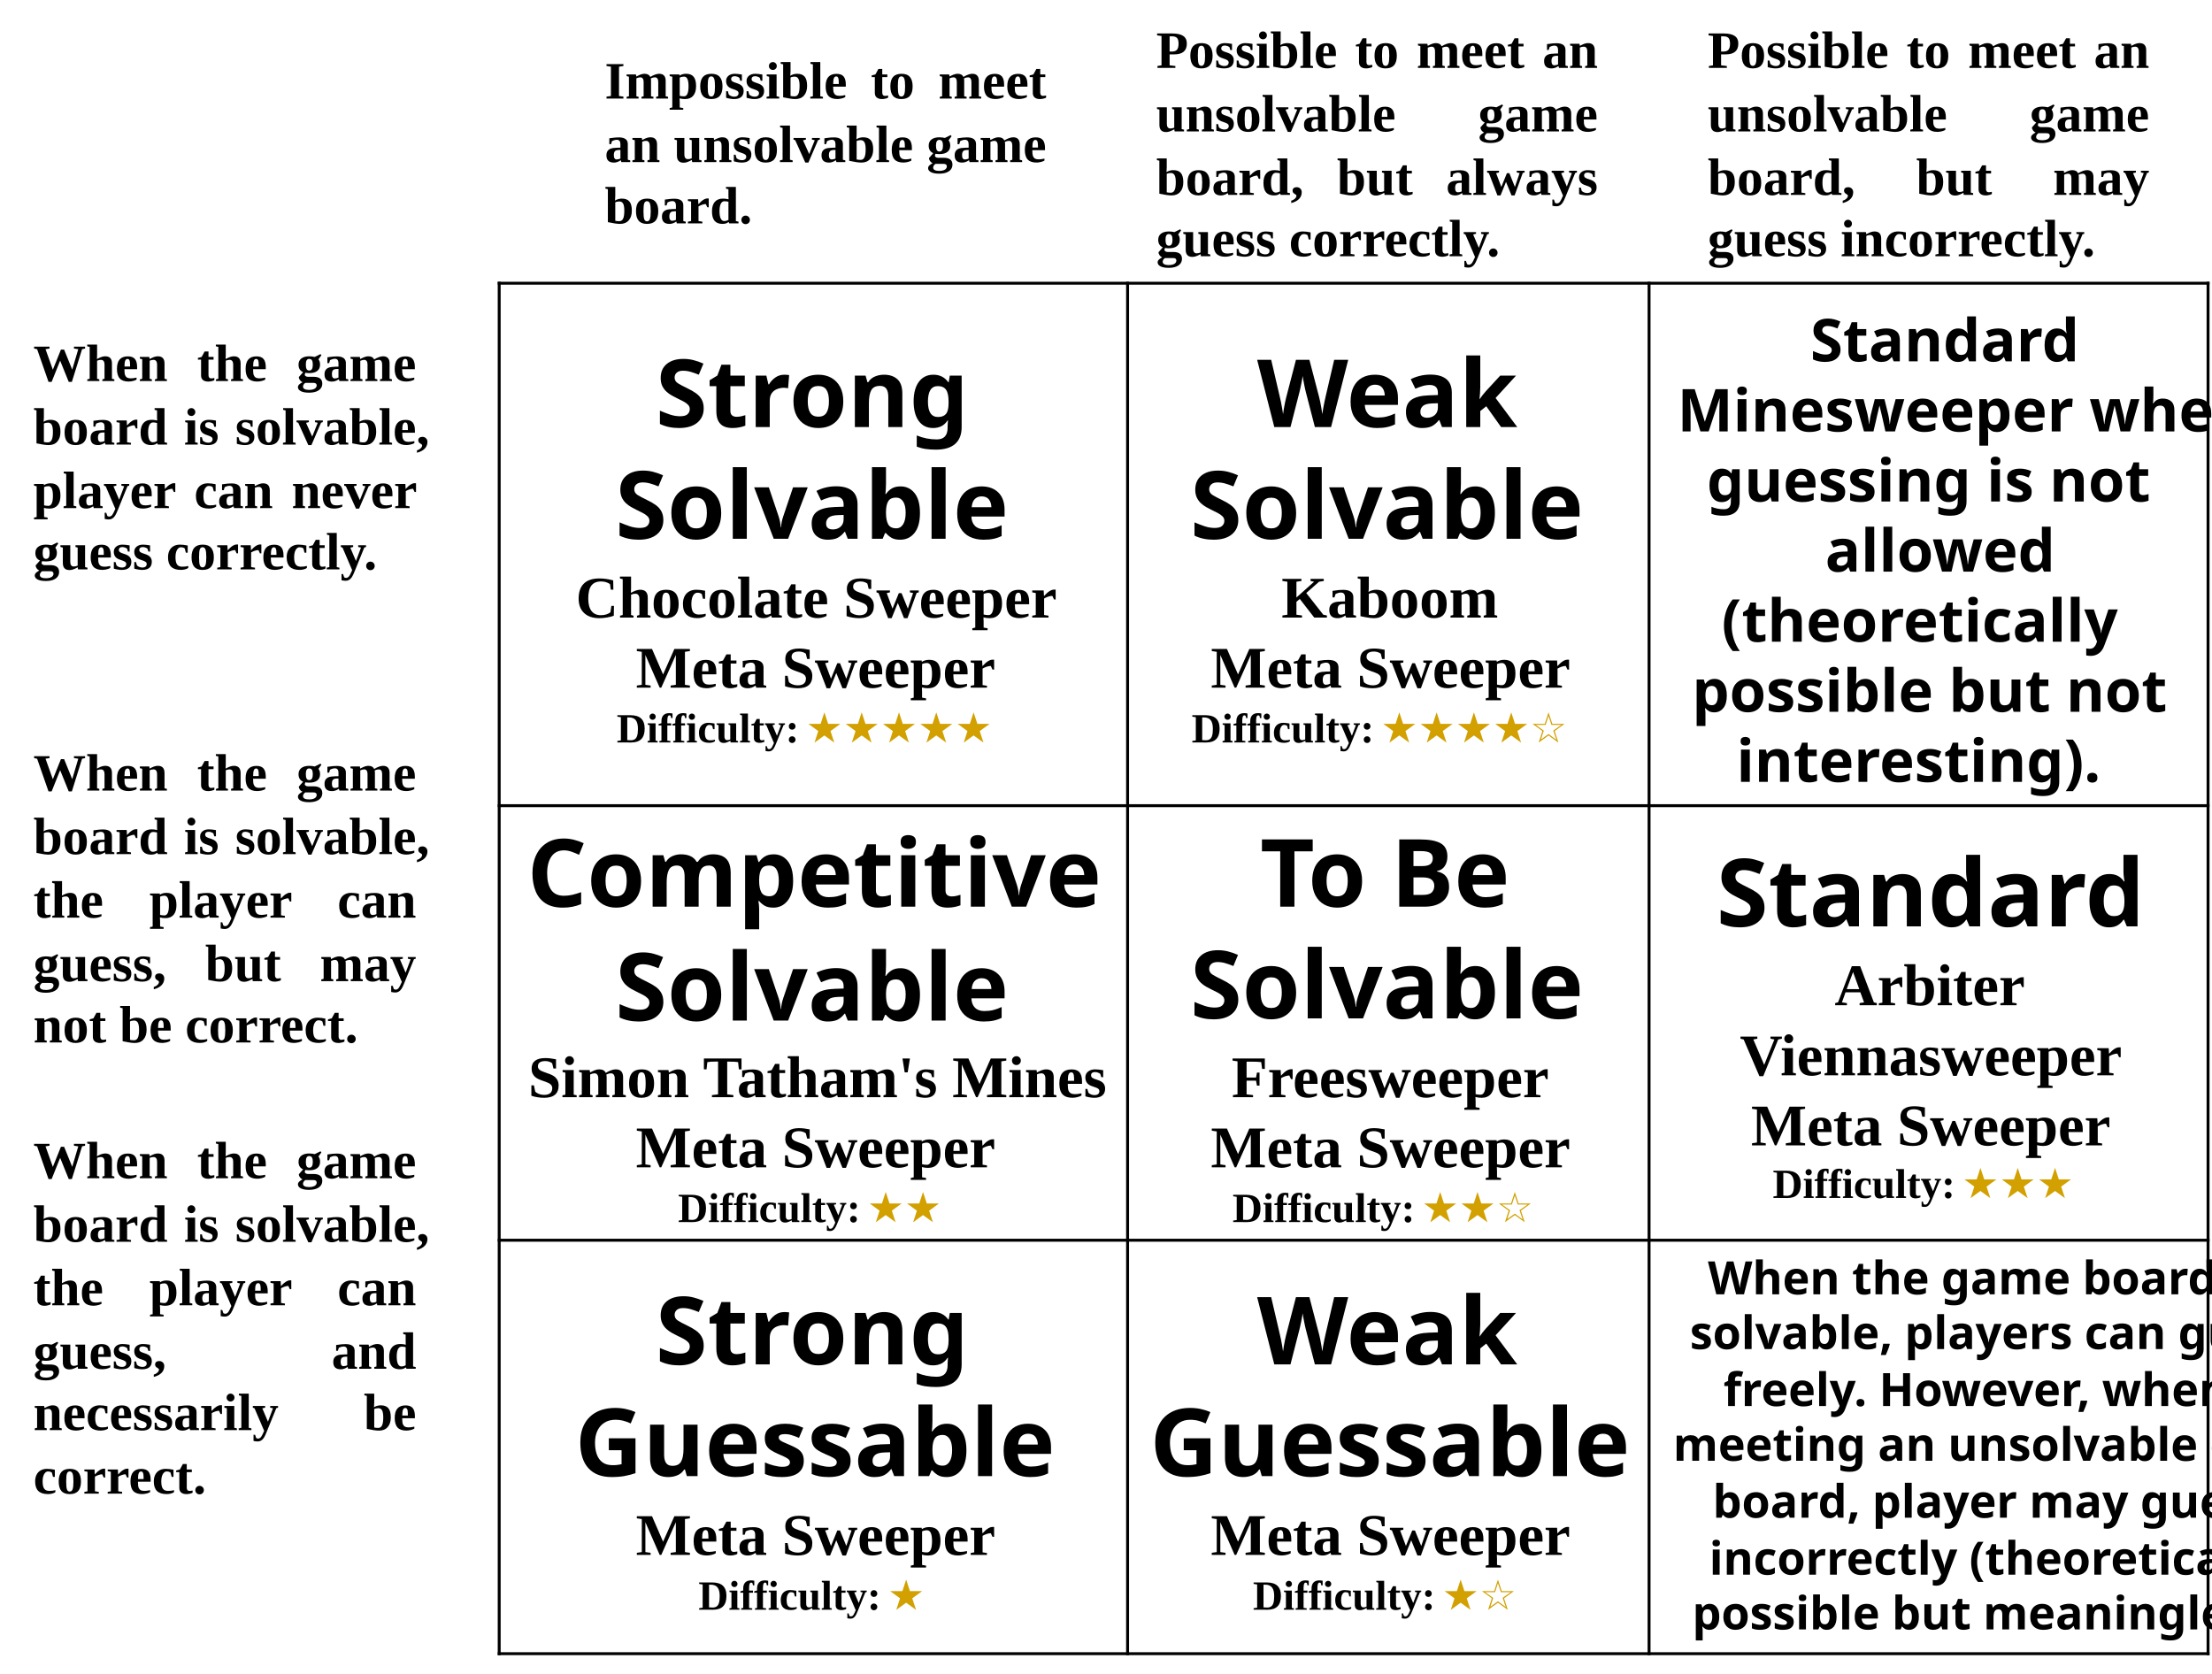
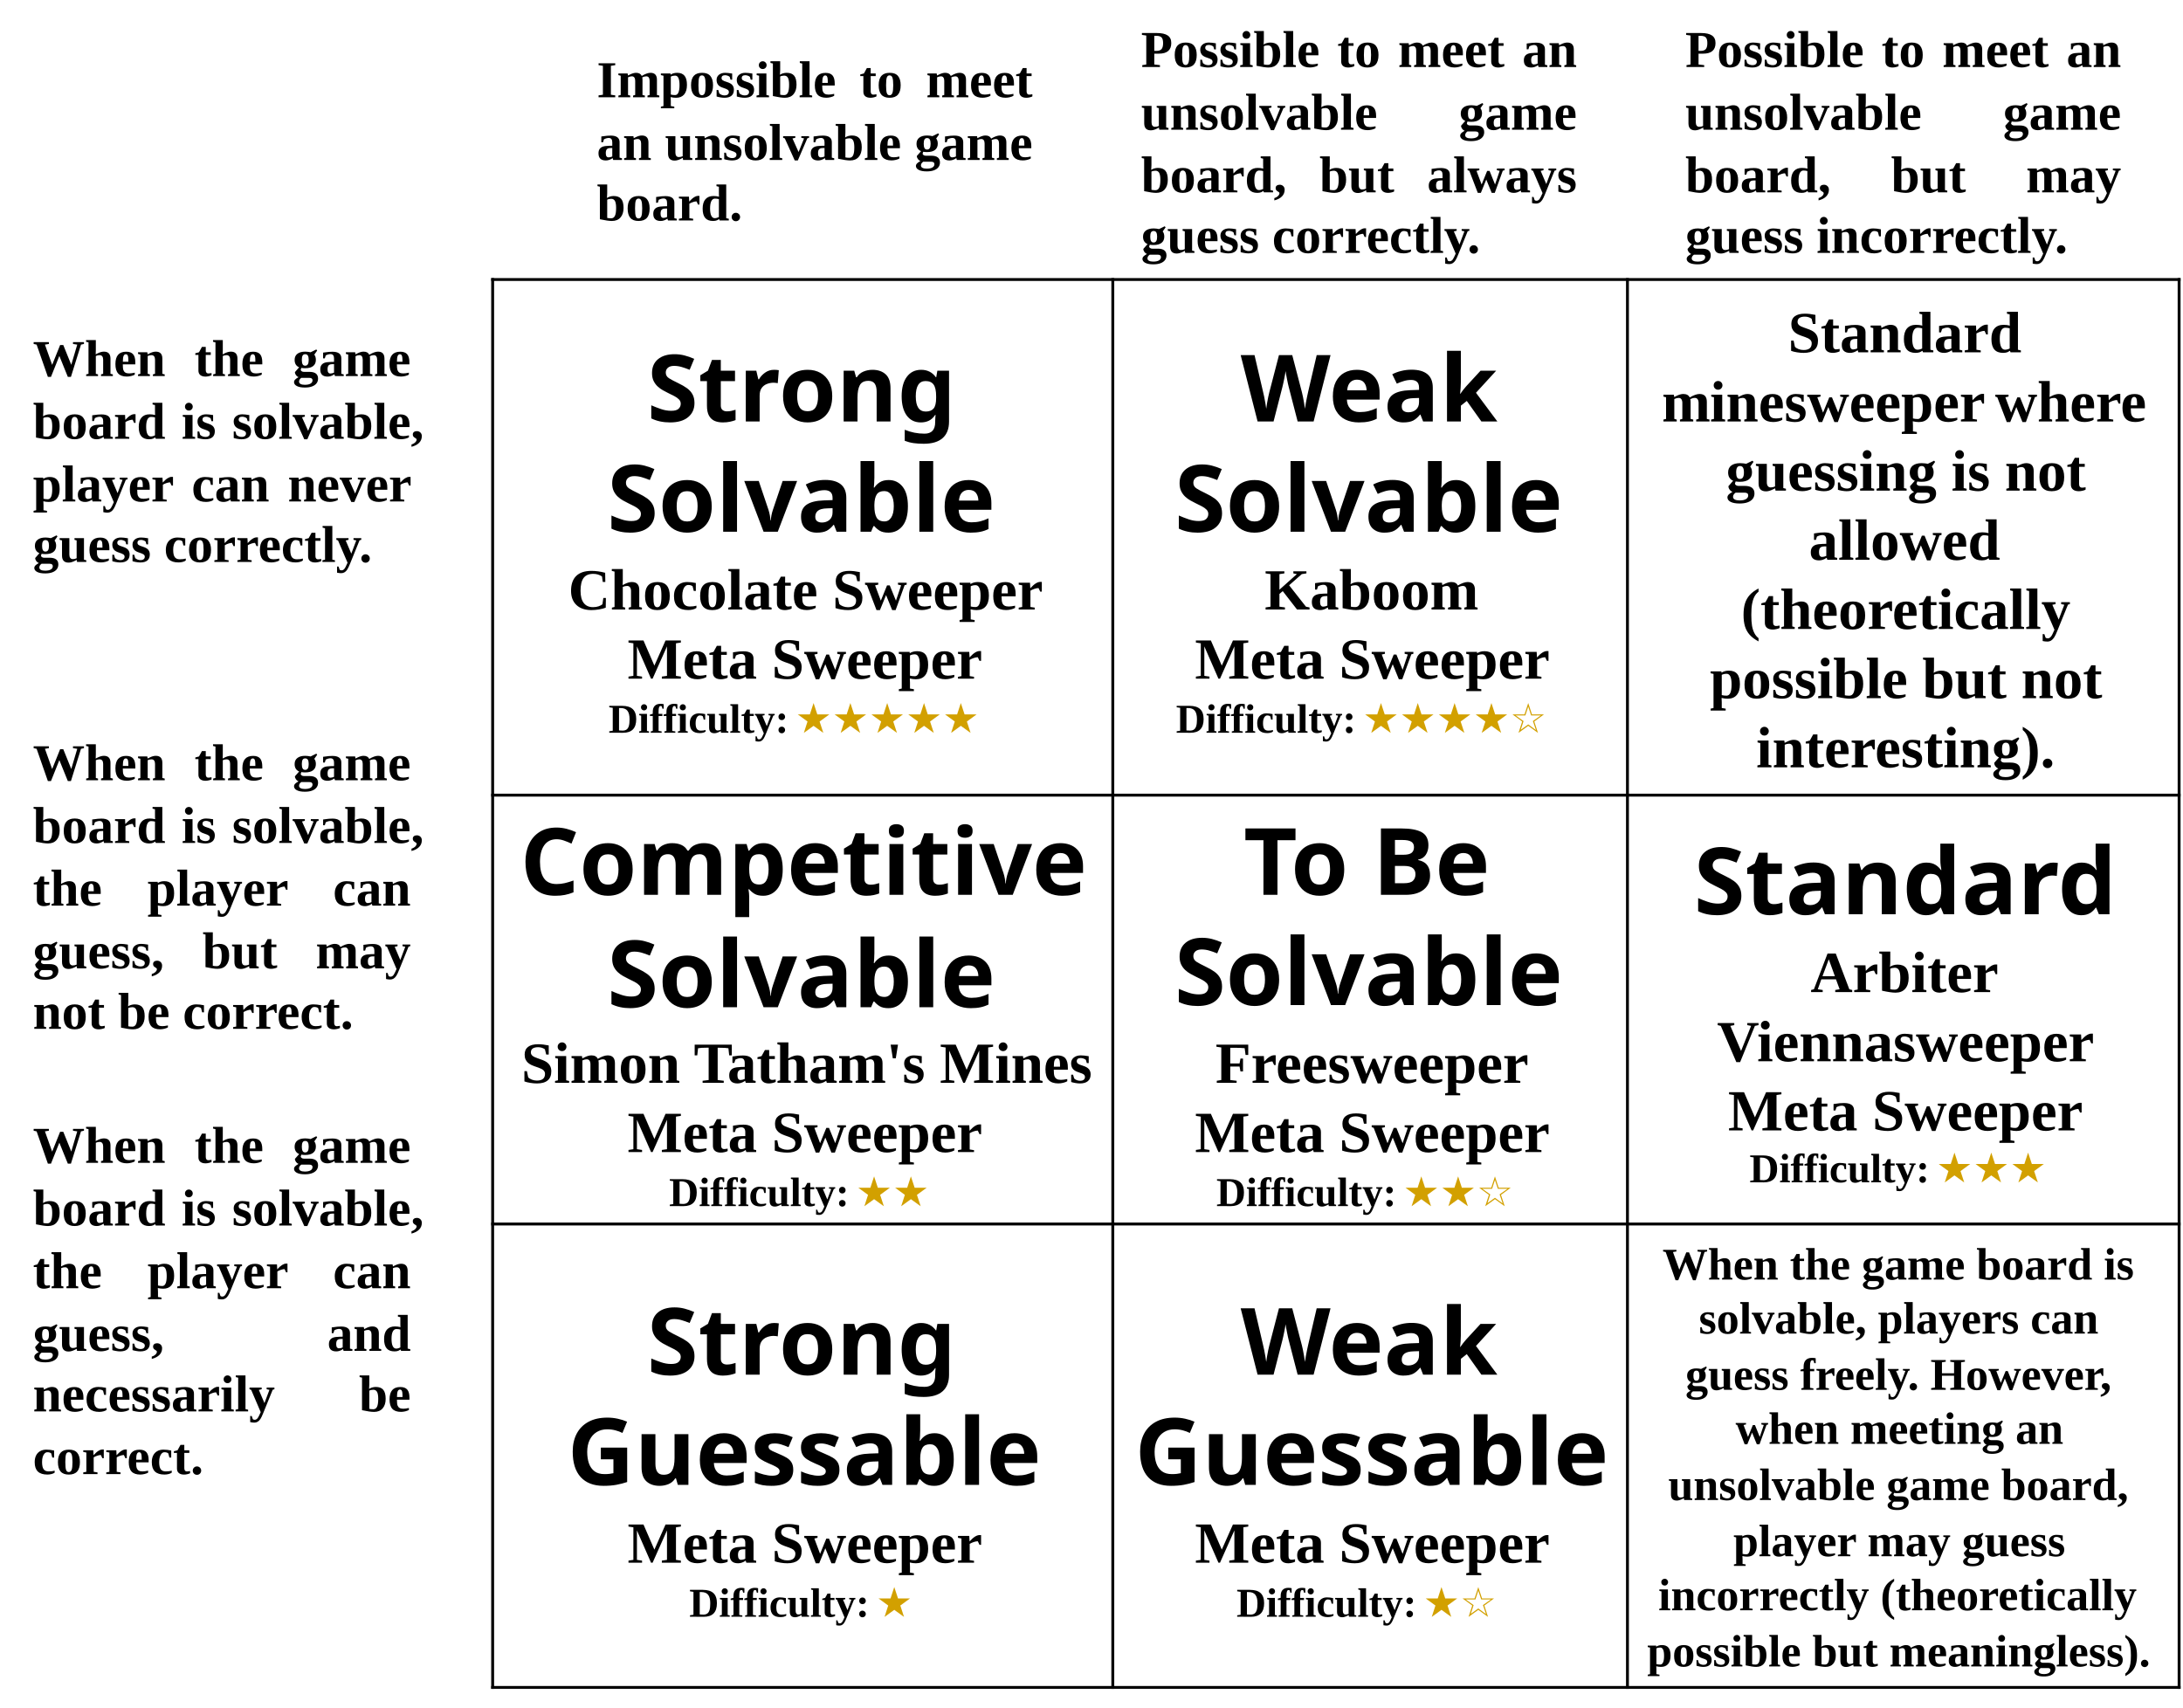
- <svg xmlns="http://www.w3.org/2000/svg" width="1010" height="764" overflow="hidden">
+ <svg xmlns="http://www.w3.org/2000/svg" width="1010" height="790" overflow="hidden">
  <g transform="translate(-91 -117)">
-     <path d="M605.855 245.647 605.855 872.764" stroke="#000000" stroke-width="1.333" stroke-linejoin="round" stroke-miterlimit="10" fill="none" fill-rule="evenodd" />
-     <path d="M843.965 245.647 843.965 872.764" stroke="#000000" stroke-width="1.333" stroke-linejoin="round" stroke-miterlimit="10" fill="none" fill-rule="evenodd" />
+     <path d="M605.855 245.647 605.855 898.364" stroke="#000000" stroke-width="1.333" stroke-linejoin="round" stroke-miterlimit="10" fill="none" fill-rule="evenodd" />
+     <path d="M843.965 245.647 843.965 898.364" stroke="#000000" stroke-width="1.333" stroke-linejoin="round" stroke-miterlimit="10" fill="none" fill-rule="evenodd" />
    <path d="M318.267 484.877 1099.87 484.877" stroke="#000000" stroke-width="1.333" stroke-linejoin="round" stroke-miterlimit="10" fill="none" fill-rule="evenodd" />
    <path d="M318.267 683.297 1099.87 683.297" stroke="#000000" stroke-width="1.333" stroke-linejoin="round" stroke-miterlimit="10" fill="none" fill-rule="evenodd" />
-     <path d="M318.933 245.647 318.933 872.764" stroke="#000000" stroke-width="1.333" stroke-linejoin="round" stroke-miterlimit="10" fill="none" fill-rule="evenodd" />
-     <path d="M1099.2 245.647 1099.2 872.764" stroke="#000000" stroke-width="1.333" stroke-linejoin="round" stroke-miterlimit="10" fill="none" fill-rule="evenodd" />
+     <path d="M318.933 245.647 318.933 898.364" stroke="#000000" stroke-width="1.333" stroke-linejoin="round" stroke-miterlimit="10" fill="none" fill-rule="evenodd" />
+     <path d="M1099.2 245.647 1099.2 898.364" stroke="#000000" stroke-width="1.333" stroke-linejoin="round" stroke-miterlimit="10" fill="none" fill-rule="evenodd" />
    <path d="M318.267 246.314 1099.87 246.314" stroke="#000000" stroke-width="1.333" stroke-linejoin="round" stroke-miterlimit="10" fill="none" fill-rule="evenodd" />
-     <path d="M318.267 872.097 1099.87 872.097" stroke="#000000" stroke-width="1.333" stroke-linejoin="round" stroke-miterlimit="10" fill="none" fill-rule="evenodd" />
-     <text font-family="KaiTi,KaiTi_MSFontService,sans-serif" font-weight="700" font-size="27" transform="translate(917.586 282)">Standard</text>
+     <path d="M318.267 897.697 1099.87 897.697" stroke="#000000" stroke-width="1.333" stroke-linejoin="round" stroke-miterlimit="10" fill="none" fill-rule="evenodd" />
+     <text font-family="Times New Roman,Times New Roman_MSFontService,sans-serif" font-weight="700" font-size="27" transform="translate(918.249 280)">Standard</text>
    <g>
-       <text font-family="KaiTi,KaiTi_MSFontService,sans-serif" font-weight="700" font-size="27" transform="translate(856.833 314)">Minesweeper where</text>
+       <text font-family="Times New Roman,Times New Roman_MSFontService,sans-serif" font-weight="700" font-size="27" transform="translate(859.896 312)">m</text>
    </g>
+     <text font-family="Times New Roman,Times New Roman_MSFontService,sans-serif" font-weight="700" font-size="27" transform="translate(882.063 312)">inesweeper</text>
    <g>
-       <text font-family="KaiTi,KaiTi_MSFontService,sans-serif" font-weight="700" font-size="27" transform="translate(870.333 346)">guessing is not</text>
+       <text font-family="Times New Roman,Times New Roman_MSFontService,sans-serif" font-weight="700" font-size="27" transform="translate(1014.08 312)">where</text>
    </g>
-     <text font-family="KaiTi,KaiTi_MSFontService,sans-serif" font-weight="700" font-size="27" transform="translate(924.333 378)">allowed</text>
-     <text font-family="KaiTi,KaiTi_MSFontService,sans-serif" font-weight="700" font-size="27" transform="translate(877.086 410)">(theoretically</text>
-     <g>
-       <text font-family="KaiTi,KaiTi_MSFontService,sans-serif" font-weight="700" font-size="27" transform="translate(863.586 442)">possible but not</text>
-     </g>
-     <text font-family="KaiTi,KaiTi_MSFontService,sans-serif" font-weight="700" font-size="27" transform="translate(883.833 474)">interesting).</text>
+     <text font-family="Times New Roman,Times New Roman_MSFontService,sans-serif" font-weight="700" font-size="27" transform="translate(889.496 344)">guessing is not</text>
+     <text font-family="Times New Roman,Times New Roman_MSFontService,sans-serif" font-weight="700" font-size="27" transform="translate(927.916 376)">allowed</text>
+     <text font-family="Times New Roman,Times New Roman_MSFontService,sans-serif" font-weight="700" font-size="27" transform="translate(896.489 408)">(theoretically</text>
+     <text font-family="Times New Roman,Times New Roman_MSFontService,sans-serif" font-weight="700" font-size="27" transform="translate(882.083 440)">possible but not</text>
+     <text font-family="Times New Roman,Times New Roman_MSFontService,sans-serif" font-weight="700" font-size="27" transform="translate(903.489 472)">interesting).</text>
    <text font-family="Microsoft YaHei,Microsoft YaHei_MSFontService,sans-serif" font-weight="700" font-size="43" transform="translate(665.017 312)">Weak</text>
    <text font-family="Microsoft YaHei,Microsoft YaHei_MSFontService,sans-serif" font-weight="700" font-size="43" transform="translate(634.43 363)">Solvable</text>
    <text font-family="Times New Roman,Times New Roman_MSFontService,sans-serif" font-weight="700" font-size="27" transform="translate(676.077 399)">Kaboom</text>
    <text font-family="Times New Roman,Times New Roman_MSFontService,sans-serif" font-weight="700" font-size="27" transform="translate(643.83 431)">Meta Sweeper</text>
    <text font-family="Times New Roman,Times New Roman_MSFontService,sans-serif" font-weight="700" font-size="19" transform="translate(635.077 456)">Difficulty:</text>
    <text fill="#D2A000" font-family="SimSun,SimSun_MSFontService,sans-serif" font-weight="700" font-size="19" transform="translate(721.41 456)">★★★★☆</text>
    <text font-family="Microsoft YaHei,Microsoft YaHei_MSFontService,sans-serif" font-weight="700" font-size="43" transform="translate(390.341 312)">Strong</text>
    <text font-family="Microsoft YaHei,Microsoft YaHei_MSFontService,sans-serif" font-weight="700" font-size="43" transform="translate(371.914 363)">Solvable</text>
    <text font-family="Times New Roman,Times New Roman_MSFontService,sans-serif" font-weight="700" font-size="27" transform="translate(353.894 399)">Chocolate Sweeper</text>
    <text font-family="Times New Roman,Times New Roman_MSFontService,sans-serif" font-weight="700" font-size="27" transform="translate(381.308 431)">Meta Sweeper</text>
    <text font-family="Times New Roman,Times New Roman_MSFontService,sans-serif" font-weight="700" font-size="19" transform="translate(372.561 456)">Difficulty:</text>
    <text fill="#D2A000" font-family="SimSun,SimSun_MSFontService,sans-serif" font-weight="700" font-size="19" transform="translate(458.894 456)">★★★★★</text>
    <text font-family="Microsoft YaHei,Microsoft YaHei_MSFontService,sans-serif" font-weight="700" font-size="43" transform="translate(874.696 540)">Standard</text>
    <text font-family="Times New Roman,Times New Roman_MSFontService,sans-serif" font-weight="700" font-size="27" transform="translate(928.663 576)">Arbiter</text>
    <text font-family="Times New Roman,Times New Roman_MSFontService,sans-serif" font-weight="700" font-size="27" transform="translate(885.409 608)">Viennasweeper</text>
    <text font-family="Times New Roman,Times New Roman_MSFontService,sans-serif" font-weight="700" font-size="27" transform="translate(890.496 640)">Meta Sweeper</text>
    <text font-family="Times New Roman,Times New Roman_MSFontService,sans-serif" font-weight="700" font-size="19" transform="translate(900.416 664)">Difficulty:</text>
    <text fill="#D2A000" font-family="SimSun,SimSun_MSFontService,sans-serif" font-weight="700" font-size="19" transform="translate(986.749 664)">★★★</text>
    <text font-family="Microsoft YaHei,Microsoft YaHei_MSFontService,sans-serif" font-weight="700" font-size="43" transform="translate(666.35 531)">To Be</text>
    <text font-family="Microsoft YaHei,Microsoft YaHei_MSFontService,sans-serif" font-weight="700" font-size="43" transform="translate(634.43 582)">Solvable</text>
    <text font-family="Times New Roman,Times New Roman_MSFontService,sans-serif" font-weight="700" font-size="27" transform="translate(653.317 618)">Freesweeper</text>
    <text font-family="Times New Roman,Times New Roman_MSFontService,sans-serif" font-weight="700" font-size="27" transform="translate(643.83 650)">Meta Sweeper</text>
    <text font-family="Times New Roman,Times New Roman_MSFontService,sans-serif" font-weight="700" font-size="19" transform="translate(653.744 675)">Difficulty:</text>
    <text fill="#D2A000" font-family="SimSun,SimSun_MSFontService,sans-serif" font-weight="700" font-size="19" transform="translate(740.077 675)">★★☆</text>
    <g>
      <text font-family="Microsoft YaHei,Microsoft YaHei_MSFontService,sans-serif" font-weight="700" font-size="43" transform="translate(331.624 531)">Competitive</text>
    </g>
    <text font-family="Microsoft YaHei,Microsoft YaHei_MSFontService,sans-serif" font-weight="700" font-size="43" transform="translate(371.918 583)">Solvable</text>
    <g>
      <text font-family="Times New Roman,Times New Roman_MSFontService,sans-serif" font-weight="700" font-size="27" transform="translate(332.191 618)">Simon Tatham's Mines</text>
    </g>
    <text font-family="Times New Roman,Times New Roman_MSFontService,sans-serif" font-weight="700" font-size="27" transform="translate(381.311 650)">Meta Sweeper</text>
    <text font-family="Times New Roman,Times New Roman_MSFontService,sans-serif" font-weight="700" font-size="19" transform="translate(400.564 675)">Difficulty:</text>
    <text fill="#D2A000" font-family="SimSun,SimSun_MSFontService,sans-serif" font-weight="700" font-size="19" transform="translate(486.898 675)">★★</text>
-     <text font-family="STKaiti,STKaiti_MSFontService,sans-serif" font-weight="700" font-size="21" transform="translate(870.829 708)">When the game board is</text>
-     <text font-family="STKaiti,STKaiti_MSFontService,sans-serif" font-weight="700" font-size="21" transform="translate(862.583 733)">solvable, players can guess</text>
-     <text font-family="STKaiti,STKaiti_MSFontService,sans-serif" font-weight="700" font-size="21" transform="translate(877.916 759)">freely. However, when</text>
    <g>
-       <text font-family="STKaiti,STKaiti_MSFontService,sans-serif" font-weight="700" font-size="21" transform="translate(854.916 784)">meeting an unsolvable game</text>
+       <text font-family="Times New Roman,Times New Roman_MSFontService,sans-serif" font-weight="700" font-size="21" transform="translate(860.163 709)">When the game board is</text>
    </g>
-     <text font-family="STKaiti,STKaiti_MSFontService,sans-serif" font-weight="700" font-size="21" transform="translate(872.996 810)">board, player may guess</text>
-     <text font-family="STKaiti,STKaiti_MSFontService,sans-serif" font-weight="700" font-size="21" transform="translate(871.416 836)">incorrectly (theoretically</text>
-     <text font-family="STKaiti,STKaiti_MSFontService,sans-serif" font-weight="700" font-size="21" transform="translate(863.663 861)">possible but meaningless).</text>
-     <text font-family="Microsoft YaHei,Microsoft YaHei_MSFontService,sans-serif" font-weight="700" font-size="43" transform="translate(665.014 740)">Weak</text>
+     <text font-family="Times New Roman,Times New Roman_MSFontService,sans-serif" font-weight="700" font-size="21" transform="translate(876.996 734)">solvable, players can</text>
+     <text font-family="Times New Roman,Times New Roman_MSFontService,sans-serif" font-weight="700" font-size="21" transform="translate(870.763 760)">guess freely. However,</text>
+     <text font-family="Times New Roman,Times New Roman_MSFontService,sans-serif" font-weight="700" font-size="21" transform="translate(893.996 785)">when meeting an</text>
+     <text font-family="Times New Roman,Times New Roman_MSFontService,sans-serif" font-weight="700" font-size="21" transform="translate(862.829 811)">unsolvable game board,</text>
+     <text font-family="Times New Roman,Times New Roman_MSFontService,sans-serif" font-weight="700" font-size="21" transform="translate(892.943 837)">player may guess</text>
    <g>
-       <text font-family="Microsoft YaHei,Microsoft YaHei_MSFontService,sans-serif" font-weight="700" font-size="43" transform="translate(615.994 791)">Guessable</text>
+       <text font-family="Times New Roman,Times New Roman_MSFontService,sans-serif" font-weight="700" font-size="21" transform="translate(858.216 862)">incorrectly (theoretically</text>
    </g>
-     <text font-family="Times New Roman,Times New Roman_MSFontService,sans-serif" font-weight="700" font-size="27" transform="translate(643.827 827)">Meta Sweeper</text>
-     <text font-family="Times New Roman,Times New Roman_MSFontService,sans-serif" font-weight="700" font-size="19" transform="translate(663.074 852)">Difficulty:</text>
-     <text fill="#D2A000" font-family="SimSun,SimSun_MSFontService,sans-serif" font-weight="700" font-size="19" transform="translate(749.407 852)">★☆</text>
-     <text font-family="Microsoft YaHei,Microsoft YaHei_MSFontService,sans-serif" font-weight="700" font-size="43" transform="translate(390.344 740)">Strong</text>
-     <text font-family="Microsoft YaHei,Microsoft YaHei_MSFontService,sans-serif" font-weight="700" font-size="43" transform="translate(353.478 791)">Guessable</text>
-     <text font-family="Times New Roman,Times New Roman_MSFontService,sans-serif" font-weight="700" font-size="27" transform="translate(381.311 827)">Meta Sweeper</text>
-     <text font-family="Times New Roman,Times New Roman_MSFontService,sans-serif" font-weight="700" font-size="19" transform="translate(409.898 852)">Difficulty:</text>
-     <text fill="#D2A000" font-family="SimSun,SimSun_MSFontService,sans-serif" font-weight="700" font-size="19" transform="translate(496.231 852)">★</text>
+     <g>
+       <text font-family="Times New Roman,Times New Roman_MSFontService,sans-serif" font-weight="700" font-size="21" transform="translate(853.083 888)">possible but meaningless).</text>
+     </g>
+     <text font-family="Microsoft YaHei,Microsoft YaHei_MSFontService,sans-serif" font-weight="700" font-size="43" transform="translate(665.014 753)">Weak</text>
+     <g>
+       <text font-family="Microsoft YaHei,Microsoft YaHei_MSFontService,sans-serif" font-weight="700" font-size="43" transform="translate(615.994 804)">Guessable</text>
+     </g>
+     <text font-family="Times New Roman,Times New Roman_MSFontService,sans-serif" font-weight="700" font-size="27" transform="translate(643.827 840)">Meta Sweeper</text>
+     <text font-family="Times New Roman,Times New Roman_MSFontService,sans-serif" font-weight="700" font-size="19" transform="translate(663.074 865)">Difficulty:</text>
+     <text fill="#D2A000" font-family="SimSun,SimSun_MSFontService,sans-serif" font-weight="700" font-size="19" transform="translate(749.407 865)">★☆</text>
+     <text font-family="Microsoft YaHei,Microsoft YaHei_MSFontService,sans-serif" font-weight="700" font-size="43" transform="translate(390.344 753)">Strong</text>
+     <text font-family="Microsoft YaHei,Microsoft YaHei_MSFontService,sans-serif" font-weight="700" font-size="43" transform="translate(353.478 804)">Guessable</text>
+     <text font-family="Times New Roman,Times New Roman_MSFontService,sans-serif" font-weight="700" font-size="27" transform="translate(381.311 840)">Meta Sweeper</text>
+     <text font-family="Times New Roman,Times New Roman_MSFontService,sans-serif" font-weight="700" font-size="19" transform="translate(409.898 865)">Difficulty:</text>
+     <text fill="#D2A000" font-family="SimSun,SimSun_MSFontService,sans-serif" font-weight="700" font-size="19" transform="translate(496.231 865)">★</text>
    <text font-family="Times New Roman,Times New Roman_MSFontService,sans-serif" font-weight="700" font-size="24" transform="translate(367.122 162)">Impossible</text>
    <text font-family="Times New Roman,Times New Roman_MSFontService,sans-serif" font-weight="700" font-size="24" transform="translate(488.622 162)">to</text>
    <text font-family="Times New Roman,Times New Roman_MSFontService,sans-serif" font-weight="700" font-size="24" transform="translate(519.455 162)">meet</text>
    <text font-family="Times New Roman,Times New Roman_MSFontService,sans-serif" font-weight="700" font-size="24" transform="translate(367.122 191)">an</text>
    <text font-family="Times New Roman,Times New Roman_MSFontService,sans-serif" font-weight="700" font-size="24" transform="translate(398.622 191)">unsolvable</text>
    <text font-family="Times New Roman,Times New Roman_MSFontService,sans-serif" font-weight="700" font-size="24" transform="translate(514.122 191)">game</text>
    <text font-family="Times New Roman,Times New Roman_MSFontService,sans-serif" font-weight="700" font-size="24" transform="translate(367.122 219)">board</text>
    <text font-family="Times New Roman,Times New Roman_MSFontService,sans-serif" font-weight="700" font-size="24" transform="translate(428.455 219)">.</text>
    <text font-family="Times New Roman,Times New Roman_MSFontService,sans-serif" font-weight="700" font-size="24" transform="translate(618.924 148)">Possible</text>
    <text font-family="Times New Roman,Times New Roman_MSFontService,sans-serif" font-weight="700" font-size="24" transform="translate(709.698 148)">to</text>
    <text font-family="Times New Roman,Times New Roman_MSFontService,sans-serif" font-weight="700" font-size="24" transform="translate(737.811 148)">meet</text>
    <text font-family="Times New Roman,Times New Roman_MSFontService,sans-serif" font-weight="700" font-size="24" transform="translate(795.258 148)">an</text>
    <text font-family="Times New Roman,Times New Roman_MSFontService,sans-serif" font-weight="700" font-size="24" transform="translate(618.924 177)">unsolvable</text>
    <text font-family="Times New Roman,Times New Roman_MSFontService,sans-serif" font-weight="700" font-size="24" transform="translate(765.924 177)">game</text>
    <text font-family="Times New Roman,Times New Roman_MSFontService,sans-serif" font-weight="700" font-size="24" transform="translate(618.924 206)">board,</text>
    <text font-family="Times New Roman,Times New Roman_MSFontService,sans-serif" font-weight="700" font-size="24" transform="translate(701.424 206)">but</text>
    <text font-family="Times New Roman,Times New Roman_MSFontService,sans-serif" font-weight="700" font-size="24" transform="translate(751.258 206)">always</text>
    <text font-family="Times New Roman,Times New Roman_MSFontService,sans-serif" font-weight="700" font-size="24" transform="translate(618.924 234)">guess</text>
    <text font-family="Times New Roman,Times New Roman_MSFontService,sans-serif" font-weight="700" font-size="24" transform="translate(679.591 234)">correctly</text>
    <text font-family="Times New Roman,Times New Roman_MSFontService,sans-serif" font-weight="700" font-size="24" transform="translate(769.831 234)">.</text>
    <text font-family="Times New Roman,Times New Roman_MSFontService,sans-serif" font-weight="700" font-size="24" transform="translate(870.727 148)">Possible</text>
    <text font-family="Times New Roman,Times New Roman_MSFontService,sans-serif" font-weight="700" font-size="24" transform="translate(961.5 148)">to</text>
    <text font-family="Times New Roman,Times New Roman_MSFontService,sans-serif" font-weight="700" font-size="24" transform="translate(989.613 148)">meet</text>
    <text font-family="Times New Roman,Times New Roman_MSFontService,sans-serif" font-weight="700" font-size="24" transform="translate(1047.06 148)">an</text>
    <text font-family="Times New Roman,Times New Roman_MSFontService,sans-serif" font-weight="700" font-size="24" transform="translate(870.727 177)">unsolvable</text>
    <text font-family="Times New Roman,Times New Roman_MSFontService,sans-serif" font-weight="700" font-size="24" transform="translate(1017.73 177)">game</text>
    <text font-family="Times New Roman,Times New Roman_MSFontService,sans-serif" font-weight="700" font-size="24" transform="translate(870.727 206)">board,</text>
    <text font-family="Times New Roman,Times New Roman_MSFontService,sans-serif" font-weight="700" font-size="24" transform="translate(965.893 206)">but</text>
    <text font-family="Times New Roman,Times New Roman_MSFontService,sans-serif" font-weight="700" font-size="24" transform="translate(1028.39 206)">may</text>
    <text font-family="Times New Roman,Times New Roman_MSFontService,sans-serif" font-weight="700" font-size="24" transform="translate(870.727 234)">guess</text>
    <text font-family="Times New Roman,Times New Roman_MSFontService,sans-serif" font-weight="700" font-size="24" transform="translate(931.393 234)">incorrectly</text>
    <text font-family="Times New Roman,Times New Roman_MSFontService,sans-serif" font-weight="700" font-size="24" transform="translate(1041.63 234)">.</text>
    <text font-family="Times New Roman,Times New Roman_MSFontService,sans-serif" font-weight="700" font-size="24" transform="translate(106.225 291)">When</text>
    <text font-family="Times New Roman,Times New Roman_MSFontService,sans-serif" font-weight="700" font-size="24" transform="translate(180.979 291)">the</text>
    <text font-family="Times New Roman,Times New Roman_MSFontService,sans-serif" font-weight="700" font-size="24" transform="translate(226.392 291)">game</text>
    <text font-family="Times New Roman,Times New Roman_MSFontService,sans-serif" font-weight="700" font-size="24" transform="translate(106.225 320)">board</text>
    <text font-family="Times New Roman,Times New Roman_MSFontService,sans-serif" font-weight="700" font-size="24" transform="translate(174.972 320)">is</text>
    <text font-family="Times New Roman,Times New Roman_MSFontService,sans-serif" font-weight="700" font-size="24" transform="translate(198.392 320)">solvable,</text>
    <text font-family="Times New Roman,Times New Roman_MSFontService,sans-serif" font-weight="700" font-size="24" transform="translate(106.225 349)">player</text>
    <text font-family="Times New Roman,Times New Roman_MSFontService,sans-serif" font-weight="700" font-size="24" transform="translate(179.639 349)">can</text>
    <text font-family="Times New Roman,Times New Roman_MSFontService,sans-serif" font-weight="700" font-size="24" transform="translate(224.159 349)">never</text>
    <text font-family="Times New Roman,Times New Roman_MSFontService,sans-serif" font-weight="700" font-size="24" transform="translate(106.225 377)">guess</text>
    <text font-family="Times New Roman,Times New Roman_MSFontService,sans-serif" font-weight="700" font-size="24" transform="translate(166.892 377)">correctly</text>
    <text font-family="Times New Roman,Times New Roman_MSFontService,sans-serif" font-weight="700" font-size="24" transform="translate(257.132 377)">.</text>
    <text font-family="Times New Roman,Times New Roman_MSFontService,sans-serif" font-weight="700" font-size="24" transform="translate(106.225 478)">When</text>
    <text font-family="Times New Roman,Times New Roman_MSFontService,sans-serif" font-weight="700" font-size="24" transform="translate(180.979 478)">the</text>
    <text font-family="Times New Roman,Times New Roman_MSFontService,sans-serif" font-weight="700" font-size="24" transform="translate(226.392 478)">game</text>
    <text font-family="Times New Roman,Times New Roman_MSFontService,sans-serif" font-weight="700" font-size="24" transform="translate(106.225 507)">board</text>
    <text font-family="Times New Roman,Times New Roman_MSFontService,sans-serif" font-weight="700" font-size="24" transform="translate(174.972 507)">is</text>
    <text font-family="Times New Roman,Times New Roman_MSFontService,sans-serif" font-weight="700" font-size="24" transform="translate(198.392 507)">solvable,</text>
    <text font-family="Times New Roman,Times New Roman_MSFontService,sans-serif" font-weight="700" font-size="24" transform="translate(106.225 536)">the</text>
    <text font-family="Times New Roman,Times New Roman_MSFontService,sans-serif" font-weight="700" font-size="24" transform="translate(159.192 536)">player</text>
    <text font-family="Times New Roman,Times New Roman_MSFontService,sans-serif" font-weight="700" font-size="24" transform="translate(245.059 536)">can</text>
    <text font-family="Times New Roman,Times New Roman_MSFontService,sans-serif" font-weight="700" font-size="24" transform="translate(106.225 565)">guess,</text>
    <text font-family="Times New Roman,Times New Roman_MSFontService,sans-serif" font-weight="700" font-size="24" transform="translate(184.645 565)">but</text>
    <text font-family="Times New Roman,Times New Roman_MSFontService,sans-serif" font-weight="700" font-size="24" transform="translate(237.059 565)">may</text>
    <text font-family="Times New Roman,Times New Roman_MSFontService,sans-serif" font-weight="700" font-size="24" transform="translate(106.225 593)">not</text>
    <text font-family="Times New Roman,Times New Roman_MSFontService,sans-serif" font-weight="700" font-size="24" transform="translate(145.559 593)">be</text>
    <text font-family="Times New Roman,Times New Roman_MSFontService,sans-serif" font-weight="700" font-size="24" transform="translate(175.559 593)">correct</text>
    <text font-family="Times New Roman,Times New Roman_MSFontService,sans-serif" font-weight="700" font-size="24" transform="translate(248.459 593)">.</text>
    <text font-family="Times New Roman,Times New Roman_MSFontService,sans-serif" font-weight="700" font-size="24" transform="translate(106.225 655)">When</text>
    <text font-family="Times New Roman,Times New Roman_MSFontService,sans-serif" font-weight="700" font-size="24" transform="translate(180.979 655)">the</text>
    <text font-family="Times New Roman,Times New Roman_MSFontService,sans-serif" font-weight="700" font-size="24" transform="translate(226.392 655)">game</text>
    <text font-family="Times New Roman,Times New Roman_MSFontService,sans-serif" font-weight="700" font-size="24" transform="translate(106.225 684)">board</text>
    <text font-family="Times New Roman,Times New Roman_MSFontService,sans-serif" font-weight="700" font-size="24" transform="translate(174.972 684)">is</text>
    <text font-family="Times New Roman,Times New Roman_MSFontService,sans-serif" font-weight="700" font-size="24" transform="translate(198.392 684)">solvable,</text>
    <text font-family="Times New Roman,Times New Roman_MSFontService,sans-serif" font-weight="700" font-size="24" transform="translate(106.225 713)">the</text>
    <text font-family="Times New Roman,Times New Roman_MSFontService,sans-serif" font-weight="700" font-size="24" transform="translate(159.192 713)">player</text>
    <text font-family="Times New Roman,Times New Roman_MSFontService,sans-serif" font-weight="700" font-size="24" transform="translate(245.059 713)">can</text>
    <text font-family="Times New Roman,Times New Roman_MSFontService,sans-serif" font-weight="700" font-size="24" transform="translate(106.225 742)">guess,</text>
    <text font-family="Times New Roman,Times New Roman_MSFontService,sans-serif" font-weight="700" font-size="24" transform="translate(242.392 742)">and</text>
    <text font-family="Times New Roman,Times New Roman_MSFontService,sans-serif" font-weight="700" font-size="24" transform="translate(106.225 770)">necessarily</text>
    <text font-family="Times New Roman,Times New Roman_MSFontService,sans-serif" font-weight="700" font-size="24" transform="translate(257.059 770)">be</text>
    <text font-family="Times New Roman,Times New Roman_MSFontService,sans-serif" font-weight="700" font-size="24" transform="translate(106.225 799)">correct</text>
    <text font-family="Times New Roman,Times New Roman_MSFontService,sans-serif" font-weight="700" font-size="24" transform="translate(179.125 799)">.</text>
  </g>
</svg>
